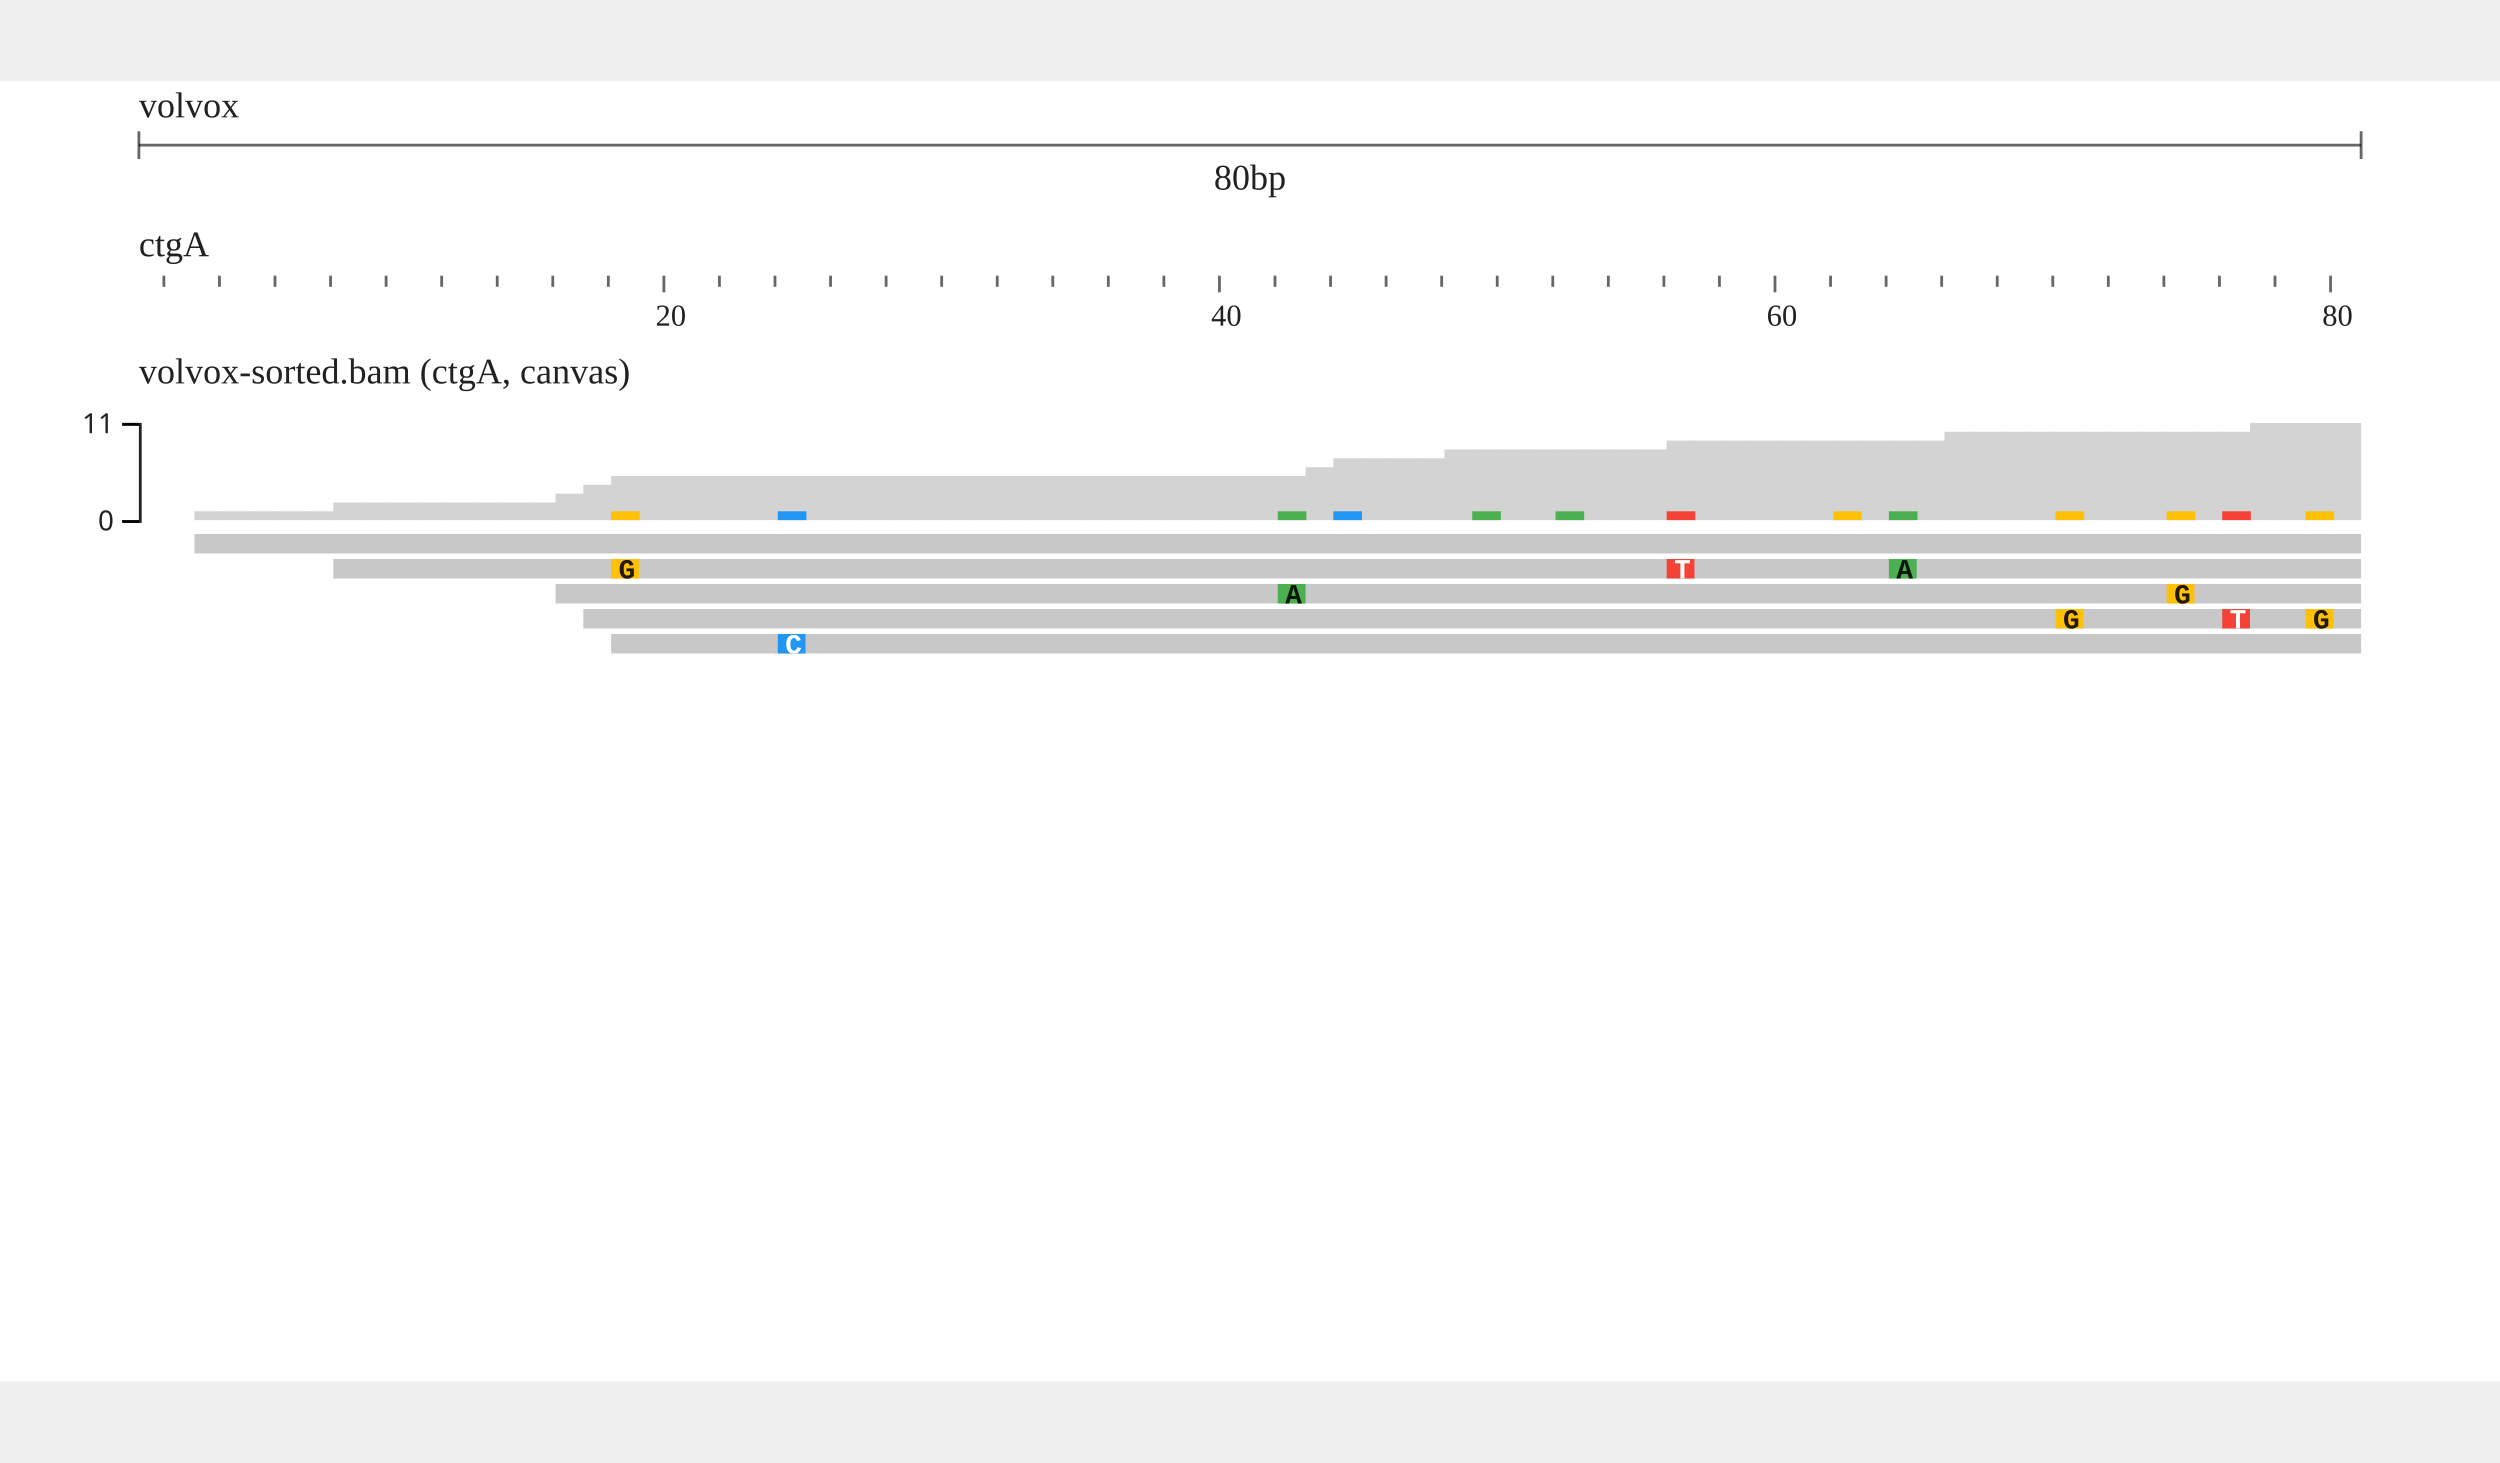
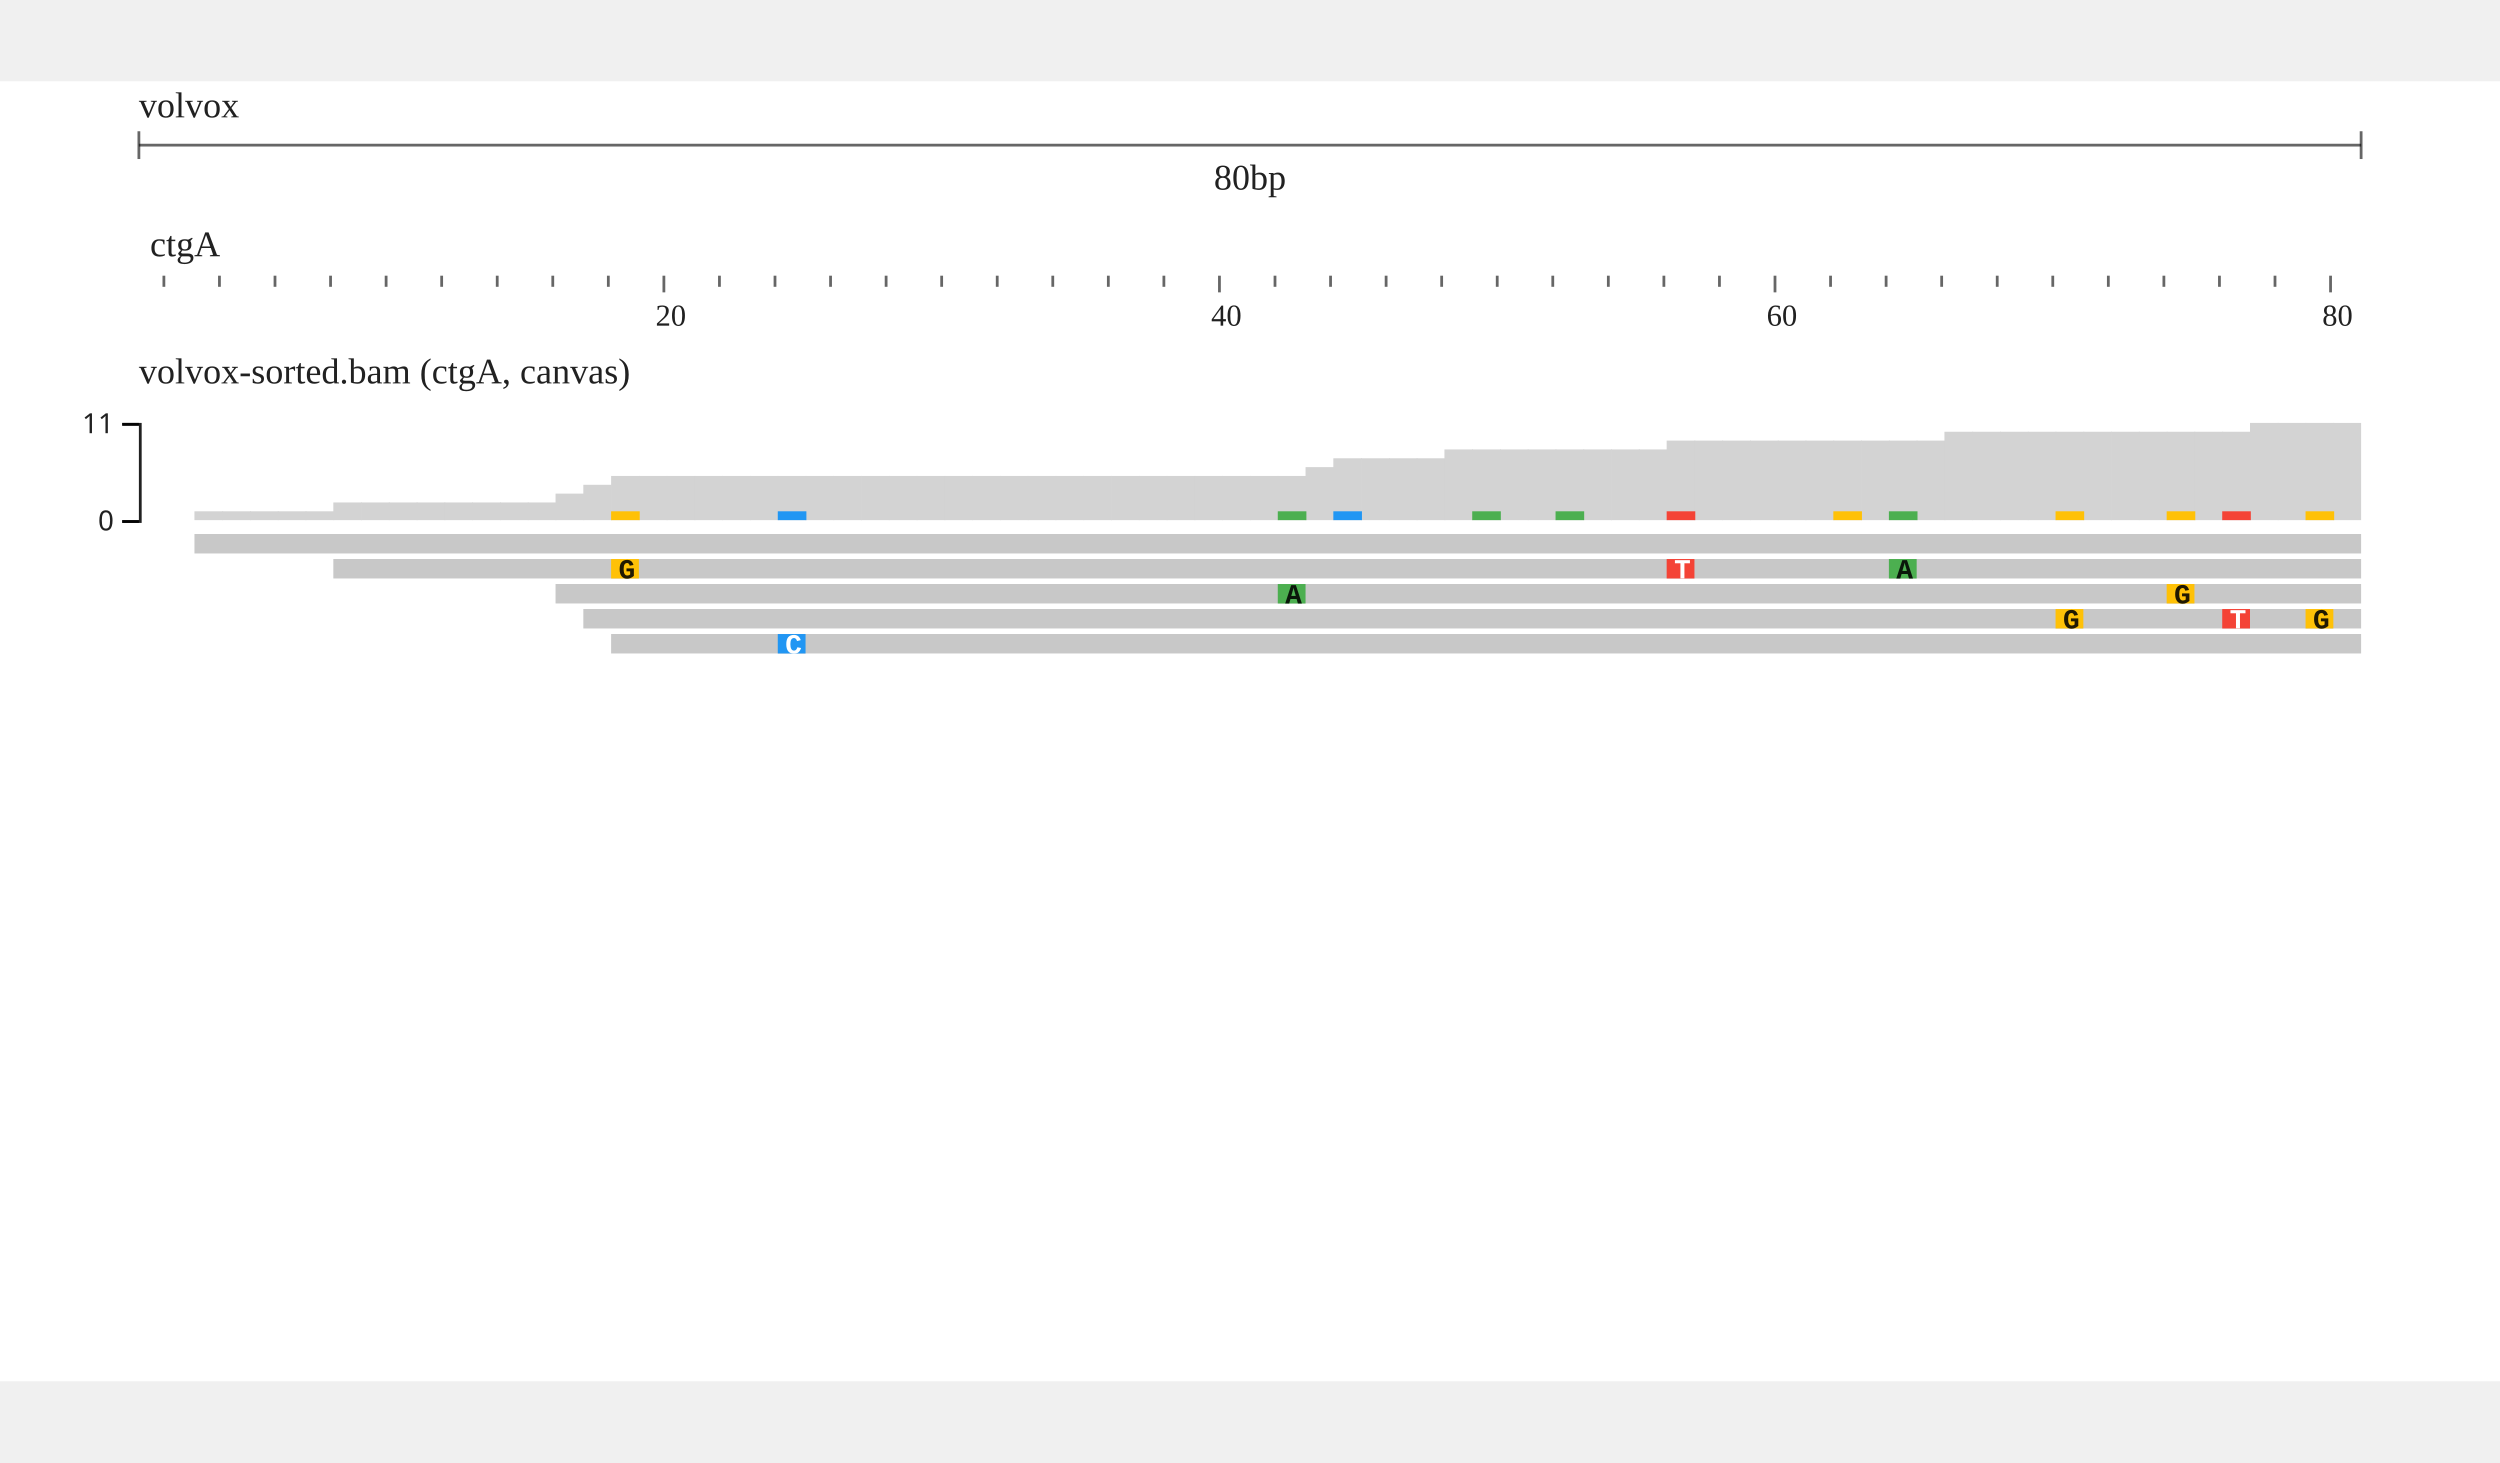
<svg xmlns="http://www.w3.org/2000/svg" width="800" height="468" viewBox="0,0,900,468">
  <rect width="900" height="468" fill="#fff" />
  <g transform="translate(50 0)">
    <g transform="translate(0)">
      <g id="header">
        <text x="0" y="13" font-size="13" fill="rgba(0, 0, 0, 0.87)">volvox</text>
        <g transform="translate(0 13)">
          <line x1="0" x2="800" y1="10" y2="10" stroke="rgba(0, 0, 0, 0.6)" />
          <line x1="0" x2="0" y1="5" y2="15" stroke="rgba(0, 0, 0, 0.6)" />
          <line x1="800" x2="800" y1="5" y2="15" stroke="rgba(0, 0, 0, 0.6)" />
          <text x="400" y="26" text-anchor="middle" font-size="13" fill="rgba(0, 0, 0, 0.87)">80bp</text>
        </g>
        <g transform="translate(0 50)">
-           <defs>
-             <clipPath id="clip-ruler">
-               <rect x="0" y="0" width="800" height="20" />
-             </clipPath>
-           </defs>
-           <g transform="translate(0 0)">
-             <text x="0" y="13" font-size="13" fill="rgba(0, 0, 0, 0.87)">ctgA</text>
-             <g transform="translate(0 20)" clip-path="url(#clip-ruler)">
-               <line x1="-31" x2="-31" y1="0" y2="4" stroke-width="1" stroke="rgba(0, 0, 0, 0.6)" />
-               <line x1="-11" x2="-11" y1="0" y2="6" stroke-width="1" stroke="rgba(0, 0, 0, 0.6)" />
-               <line x1="9" x2="9" y1="0" y2="4" stroke-width="1" stroke="rgba(0, 0, 0, 0.6)" />
-               <line x1="29" x2="29" y1="0" y2="4" stroke-width="1" stroke="rgba(0, 0, 0, 0.6)" />
-               <line x1="49" x2="49" y1="0" y2="4" stroke-width="1" stroke="rgba(0, 0, 0, 0.6)" />
-               <line x1="69" x2="69" y1="0" y2="4" stroke-width="1" stroke="rgba(0, 0, 0, 0.6)" />
-               <line x1="89" x2="89" y1="0" y2="4" stroke-width="1" stroke="rgba(0, 0, 0, 0.6)" />
-               <line x1="109" x2="109" y1="0" y2="4" stroke-width="1" stroke="rgba(0, 0, 0, 0.6)" />
-               <line x1="129" x2="129" y1="0" y2="4" stroke-width="1" stroke="rgba(0, 0, 0, 0.6)" />
-               <line x1="149" x2="149" y1="0" y2="4" stroke-width="1" stroke="rgba(0, 0, 0, 0.6)" />
-               <line x1="169" x2="169" y1="0" y2="4" stroke-width="1" stroke="rgba(0, 0, 0, 0.6)" />
-               <line x1="189" x2="189" y1="0" y2="6" stroke-width="1" stroke="rgba(0, 0, 0, 0.6)" />
-               <line x1="209" x2="209" y1="0" y2="4" stroke-width="1" stroke="rgba(0, 0, 0, 0.6)" />
-               <line x1="229" x2="229" y1="0" y2="4" stroke-width="1" stroke="rgba(0, 0, 0, 0.6)" />
-               <line x1="249" x2="249" y1="0" y2="4" stroke-width="1" stroke="rgba(0, 0, 0, 0.6)" />
-               <line x1="269" x2="269" y1="0" y2="4" stroke-width="1" stroke="rgba(0, 0, 0, 0.6)" />
-               <line x1="289" x2="289" y1="0" y2="4" stroke-width="1" stroke="rgba(0, 0, 0, 0.6)" />
-               <line x1="309" x2="309" y1="0" y2="4" stroke-width="1" stroke="rgba(0, 0, 0, 0.6)" />
-               <line x1="329" x2="329" y1="0" y2="4" stroke-width="1" stroke="rgba(0, 0, 0, 0.6)" />
-               <line x1="349" x2="349" y1="0" y2="4" stroke-width="1" stroke="rgba(0, 0, 0, 0.6)" />
-               <line x1="369" x2="369" y1="0" y2="4" stroke-width="1" stroke="rgba(0, 0, 0, 0.6)" />
-               <line x1="389" x2="389" y1="0" y2="6" stroke-width="1" stroke="rgba(0, 0, 0, 0.6)" />
-               <line x1="409" x2="409" y1="0" y2="4" stroke-width="1" stroke="rgba(0, 0, 0, 0.6)" />
-               <line x1="429" x2="429" y1="0" y2="4" stroke-width="1" stroke="rgba(0, 0, 0, 0.6)" />
-               <line x1="449" x2="449" y1="0" y2="4" stroke-width="1" stroke="rgba(0, 0, 0, 0.6)" />
-               <line x1="469" x2="469" y1="0" y2="4" stroke-width="1" stroke="rgba(0, 0, 0, 0.6)" />
-               <line x1="489" x2="489" y1="0" y2="4" stroke-width="1" stroke="rgba(0, 0, 0, 0.6)" />
-               <line x1="509" x2="509" y1="0" y2="4" stroke-width="1" stroke="rgba(0, 0, 0, 0.6)" />
-               <line x1="529" x2="529" y1="0" y2="4" stroke-width="1" stroke="rgba(0, 0, 0, 0.6)" />
-               <line x1="549" x2="549" y1="0" y2="4" stroke-width="1" stroke="rgba(0, 0, 0, 0.6)" />
-               <line x1="569" x2="569" y1="0" y2="4" stroke-width="1" stroke="rgba(0, 0, 0, 0.6)" />
-               <line x1="589" x2="589" y1="0" y2="6" stroke-width="1" stroke="rgba(0, 0, 0, 0.6)" />
-               <line x1="609" x2="609" y1="0" y2="4" stroke-width="1" stroke="rgba(0, 0, 0, 0.6)" />
-               <line x1="629" x2="629" y1="0" y2="4" stroke-width="1" stroke="rgba(0, 0, 0, 0.6)" />
-               <line x1="649" x2="649" y1="0" y2="4" stroke-width="1" stroke="rgba(0, 0, 0, 0.6)" />
-               <line x1="669" x2="669" y1="0" y2="4" stroke-width="1" stroke="rgba(0, 0, 0, 0.6)" />
-               <line x1="689" x2="689" y1="0" y2="4" stroke-width="1" stroke="rgba(0, 0, 0, 0.6)" />
-               <line x1="709" x2="709" y1="0" y2="4" stroke-width="1" stroke="rgba(0, 0, 0, 0.6)" />
-               <line x1="729" x2="729" y1="0" y2="4" stroke-width="1" stroke="rgba(0, 0, 0, 0.6)" />
-               <line x1="749" x2="749" y1="0" y2="4" stroke-width="1" stroke="rgba(0, 0, 0, 0.6)" />
-               <line x1="769" x2="769" y1="0" y2="4" stroke-width="1" stroke="rgba(0, 0, 0, 0.6)" />
-               <line x1="789" x2="789" y1="0" y2="6" stroke-width="1" stroke="rgba(0, 0, 0, 0.6)" />
-               <line x1="809" x2="809" y1="0" y2="4" stroke-width="1" stroke="rgba(0, 0, 0, 0.6)" />
-               <line x1="829" x2="829" y1="0" y2="4" stroke-width="1" stroke="rgba(0, 0, 0, 0.6)" />
-               <text x="-14" y="18" font-size="11" fill="rgba(0, 0, 0, 0.87)">0</text>
-               <text x="186" y="18" font-size="11" fill="rgba(0, 0, 0, 0.87)">20</text>
-               <text x="386" y="18" font-size="11" fill="rgba(0, 0, 0, 0.87)">40</text>
-               <text x="586" y="18" font-size="11" fill="rgba(0, 0, 0, 0.87)">60</text>
-               <text x="786" y="18" font-size="11" fill="rgba(0, 0, 0, 0.87)">80</text>
+           <g>
+             <defs>
+               <clipPath id="clip-{volvox}ctgA:1.1..80.10000000000001-0">
+                 <rect x="0" y="0" width="800" height="100" />
+               </clipPath>
+             </defs>
+             <g transform="translate(0 0)">
+               <g clip-path="url(#clip-{volvox}ctgA:1.1..80.10000000000001-0)">
+                 <text x="4" y="13" font-size="13" fill="rgba(0, 0, 0, 0.87)">ctgA</text>
+                 <g transform="translate(0 20)">
+                   <line x1="-31" x2="-31" y1="0" y2="4" stroke-width="1" stroke="rgba(0, 0, 0, 0.6)" />
+                   <line x1="-11" x2="-11" y1="0" y2="6" stroke-width="1" stroke="rgba(0, 0, 0, 0.6)" />
+                   <line x1="9" x2="9" y1="0" y2="4" stroke-width="1" stroke="rgba(0, 0, 0, 0.6)" />
+                   <line x1="29" x2="29" y1="0" y2="4" stroke-width="1" stroke="rgba(0, 0, 0, 0.6)" />
+                   <line x1="49" x2="49" y1="0" y2="4" stroke-width="1" stroke="rgba(0, 0, 0, 0.6)" />
+                   <line x1="69" x2="69" y1="0" y2="4" stroke-width="1" stroke="rgba(0, 0, 0, 0.6)" />
+                   <line x1="89" x2="89" y1="0" y2="4" stroke-width="1" stroke="rgba(0, 0, 0, 0.6)" />
+                   <line x1="109" x2="109" y1="0" y2="4" stroke-width="1" stroke="rgba(0, 0, 0, 0.6)" />
+                   <line x1="129" x2="129" y1="0" y2="4" stroke-width="1" stroke="rgba(0, 0, 0, 0.6)" />
+                   <line x1="149" x2="149" y1="0" y2="4" stroke-width="1" stroke="rgba(0, 0, 0, 0.6)" />
+                   <line x1="169" x2="169" y1="0" y2="4" stroke-width="1" stroke="rgba(0, 0, 0, 0.6)" />
+                   <line x1="189" x2="189" y1="0" y2="6" stroke-width="1" stroke="rgba(0, 0, 0, 0.6)" />
+                   <line x1="209" x2="209" y1="0" y2="4" stroke-width="1" stroke="rgba(0, 0, 0, 0.6)" />
+                   <line x1="229" x2="229" y1="0" y2="4" stroke-width="1" stroke="rgba(0, 0, 0, 0.6)" />
+                   <line x1="249" x2="249" y1="0" y2="4" stroke-width="1" stroke="rgba(0, 0, 0, 0.6)" />
+                   <line x1="269" x2="269" y1="0" y2="4" stroke-width="1" stroke="rgba(0, 0, 0, 0.6)" />
+                   <line x1="289" x2="289" y1="0" y2="4" stroke-width="1" stroke="rgba(0, 0, 0, 0.6)" />
+                   <line x1="309" x2="309" y1="0" y2="4" stroke-width="1" stroke="rgba(0, 0, 0, 0.6)" />
+                   <line x1="329" x2="329" y1="0" y2="4" stroke-width="1" stroke="rgba(0, 0, 0, 0.6)" />
+                   <line x1="349" x2="349" y1="0" y2="4" stroke-width="1" stroke="rgba(0, 0, 0, 0.6)" />
+                   <line x1="369" x2="369" y1="0" y2="4" stroke-width="1" stroke="rgba(0, 0, 0, 0.6)" />
+                   <line x1="389" x2="389" y1="0" y2="6" stroke-width="1" stroke="rgba(0, 0, 0, 0.6)" />
+                   <line x1="409" x2="409" y1="0" y2="4" stroke-width="1" stroke="rgba(0, 0, 0, 0.6)" />
+                   <line x1="429" x2="429" y1="0" y2="4" stroke-width="1" stroke="rgba(0, 0, 0, 0.6)" />
+                   <line x1="449" x2="449" y1="0" y2="4" stroke-width="1" stroke="rgba(0, 0, 0, 0.6)" />
+                   <line x1="469" x2="469" y1="0" y2="4" stroke-width="1" stroke="rgba(0, 0, 0, 0.6)" />
+                   <line x1="489" x2="489" y1="0" y2="4" stroke-width="1" stroke="rgba(0, 0, 0, 0.6)" />
+                   <line x1="509" x2="509" y1="0" y2="4" stroke-width="1" stroke="rgba(0, 0, 0, 0.6)" />
+                   <line x1="529" x2="529" y1="0" y2="4" stroke-width="1" stroke="rgba(0, 0, 0, 0.6)" />
+                   <line x1="549" x2="549" y1="0" y2="4" stroke-width="1" stroke="rgba(0, 0, 0, 0.6)" />
+                   <line x1="569" x2="569" y1="0" y2="4" stroke-width="1" stroke="rgba(0, 0, 0, 0.6)" />
+                   <line x1="589" x2="589" y1="0" y2="6" stroke-width="1" stroke="rgba(0, 0, 0, 0.6)" />
+                   <line x1="609" x2="609" y1="0" y2="4" stroke-width="1" stroke="rgba(0, 0, 0, 0.6)" />
+                   <line x1="629" x2="629" y1="0" y2="4" stroke-width="1" stroke="rgba(0, 0, 0, 0.6)" />
+                   <line x1="649" x2="649" y1="0" y2="4" stroke-width="1" stroke="rgba(0, 0, 0, 0.6)" />
+                   <line x1="669" x2="669" y1="0" y2="4" stroke-width="1" stroke="rgba(0, 0, 0, 0.6)" />
+                   <line x1="689" x2="689" y1="0" y2="4" stroke-width="1" stroke="rgba(0, 0, 0, 0.6)" />
+                   <line x1="709" x2="709" y1="0" y2="4" stroke-width="1" stroke="rgba(0, 0, 0, 0.6)" />
+                   <line x1="729" x2="729" y1="0" y2="4" stroke-width="1" stroke="rgba(0, 0, 0, 0.6)" />
+                   <line x1="749" x2="749" y1="0" y2="4" stroke-width="1" stroke="rgba(0, 0, 0, 0.6)" />
+                   <line x1="769" x2="769" y1="0" y2="4" stroke-width="1" stroke="rgba(0, 0, 0, 0.6)" />
+                   <line x1="789" x2="789" y1="0" y2="6" stroke-width="1" stroke="rgba(0, 0, 0, 0.6)" />
+                   <line x1="809" x2="809" y1="0" y2="4" stroke-width="1" stroke="rgba(0, 0, 0, 0.6)" />
+                   <line x1="829" x2="829" y1="0" y2="4" stroke-width="1" stroke="rgba(0, 0, 0, 0.6)" />
+                   <text x="-14" y="18" font-size="11" fill="rgba(0, 0, 0, 0.87)">0</text>
+                   <text x="186" y="18" font-size="11" fill="rgba(0, 0, 0, 0.87)">20</text>
+                   <text x="386" y="18" font-size="11" fill="rgba(0, 0, 0, 0.87)">40</text>
+                   <text x="586" y="18" font-size="11" fill="rgba(0, 0, 0, 0.87)">60</text>
+                   <text x="786" y="18" font-size="11" fill="rgba(0, 0, 0, 0.87)">80</text>
+                 </g>
+               </g>
            </g>
          </g>
        </g>
      </g>
    </g>
    <g transform="translate(0 100)">
      <g transform="translate(0 18)">
        <g>
          <g id="snpcov">
            <defs>
              <clipPath id="clip-jest-0">
                <rect x="0" y="0" width="800" height="45" />
              </clipPath>
            </defs>
            <g transform="translate(0 0)">
              <g clip-path="url(#clip-jest-0)">
                <g>
                  <defs />
                  <g>
                    <g>
                      <rect fill="lightgrey" stroke="none" x="20" y="36.818" width="10.3" height="3.182" />
                      <rect fill="lightgrey" stroke="none" x="30" y="36.818" width="10.3" height="3.182" />
                      <rect fill="lightgrey" stroke="none" x="40" y="36.818" width="10.3" height="3.182" />
                      <rect fill="lightgrey" stroke="none" x="50" y="36.818" width="10.3" height="3.182" />
                      <rect fill="lightgrey" stroke="none" x="60" y="36.818" width="10.3" height="3.182" />
                      <rect fill="lightgrey" stroke="none" x="70" y="33.636" width="10.3" height="6.364" />
                      <rect fill="lightgrey" stroke="none" x="80" y="33.636" width="10.3" height="6.364" />
                      <rect fill="lightgrey" stroke="none" x="90" y="33.636" width="10.3" height="6.364" />
                      <rect fill="lightgrey" stroke="none" x="100" y="33.636" width="10.3" height="6.364" />
                      <rect fill="lightgrey" stroke="none" x="110" y="33.636" width="10.3" height="6.364" />
                      <rect fill="lightgrey" stroke="none" x="120" y="33.636" width="10.3" height="6.364" />
                      <rect fill="lightgrey" stroke="none" x="130" y="33.636" width="10.3" height="6.364" />
                      <rect fill="lightgrey" stroke="none" x="140" y="33.636" width="10.3" height="6.364" />
                      <rect fill="lightgrey" stroke="none" x="150" y="30.455" width="10.3" height="9.545" />
                      <rect fill="lightgrey" stroke="none" x="160" y="27.273" width="10.3" height="12.727" />
                      <rect fill="lightgrey" stroke="none" x="170" y="24.091" width="10.3" height="15.909" />
                      <rect fill="lightgrey" stroke="none" x="180" y="24.091" width="10.3" height="15.909" />
                      <rect fill="lightgrey" stroke="none" x="190" y="24.091" width="10.3" height="15.909" />
                      <rect fill="lightgrey" stroke="none" x="200" y="24.091" width="10.3" height="15.909" />
                      <rect fill="lightgrey" stroke="none" x="210" y="24.091" width="10.3" height="15.909" />
                      <rect fill="lightgrey" stroke="none" x="220" y="24.091" width="10.3" height="15.909" />
                      <rect fill="lightgrey" stroke="none" x="230" y="24.091" width="10.3" height="15.909" />
                      <rect fill="lightgrey" stroke="none" x="240" y="24.091" width="10.3" height="15.909" />
                      <rect fill="lightgrey" stroke="none" x="250" y="24.091" width="10.3" height="15.909" />
                      <rect fill="lightgrey" stroke="none" x="260" y="24.091" width="10.3" height="15.909" />
                      <rect fill="lightgrey" stroke="none" x="270" y="24.091" width="10.3" height="15.909" />
                      <rect fill="lightgrey" stroke="none" x="280" y="24.091" width="10.3" height="15.909" />
                      <rect fill="lightgrey" stroke="none" x="290" y="24.091" width="10.3" height="15.909" />
                      <rect fill="lightgrey" stroke="none" x="300" y="24.091" width="10.3" height="15.909" />
                      <rect fill="lightgrey" stroke="none" x="310" y="24.091" width="10.3" height="15.909" />
                      <rect fill="lightgrey" stroke="none" x="320" y="24.091" width="10.3" height="15.909" />
                      <rect fill="lightgrey" stroke="none" x="330" y="24.091" width="10.3" height="15.909" />
                      <rect fill="lightgrey" stroke="none" x="340" y="24.091" width="10.3" height="15.909" />
                      <rect fill="lightgrey" stroke="none" x="350" y="24.091" width="10.3" height="15.909" />
                      <rect fill="lightgrey" stroke="none" x="360" y="24.091" width="10.3" height="15.909" />
                      <rect fill="lightgrey" stroke="none" x="370" y="24.091" width="10.3" height="15.909" />
                      <rect fill="lightgrey" stroke="none" x="380" y="24.091" width="10.3" height="15.909" />
                      <rect fill="lightgrey" stroke="none" x="390" y="24.091" width="10.3" height="15.909" />
                      <rect fill="lightgrey" stroke="none" x="400" y="24.091" width="10.3" height="15.909" />
                      <rect fill="lightgrey" stroke="none" x="410" y="24.091" width="10.3" height="15.909" />
                      <rect fill="lightgrey" stroke="none" x="420" y="20.909" width="10.3" height="19.091" />
                      <rect fill="lightgrey" stroke="none" x="430" y="17.727" width="10.3" height="22.273" />
                      <rect fill="lightgrey" stroke="none" x="440" y="17.727" width="10.3" height="22.273" />
                      <rect fill="lightgrey" stroke="none" x="450" y="17.727" width="10.3" height="22.273" />
                      <rect fill="lightgrey" stroke="none" x="460" y="17.727" width="10.3" height="22.273" />
                      <rect fill="lightgrey" stroke="none" x="470" y="14.545" width="10.3" height="25.455" />
                      <rect fill="lightgrey" stroke="none" x="480" y="14.545" width="10.3" height="25.455" />
                      <rect fill="lightgrey" stroke="none" x="490" y="14.545" width="10.3" height="25.455" />
                      <rect fill="lightgrey" stroke="none" x="500" y="14.545" width="10.3" height="25.455" />
                      <rect fill="lightgrey" stroke="none" x="510" y="14.545" width="10.3" height="25.455" />
                      <rect fill="lightgrey" stroke="none" x="520" y="14.545" width="10.3" height="25.455" />
                      <rect fill="lightgrey" stroke="none" x="530" y="14.545" width="10.3" height="25.455" />
                      <rect fill="lightgrey" stroke="none" x="540" y="14.545" width="10.3" height="25.455" />
                      <rect fill="lightgrey" stroke="none" x="550" y="11.364" width="10.3" height="28.636" />
                      <rect fill="lightgrey" stroke="none" x="560" y="11.364" width="10.3" height="28.636" />
                      <rect fill="lightgrey" stroke="none" x="570" y="11.364" width="10.3" height="28.636" />
                      <rect fill="lightgrey" stroke="none" x="580" y="11.364" width="10.3" height="28.636" />
                      <rect fill="lightgrey" stroke="none" x="590" y="11.364" width="10.3" height="28.636" />
                      <rect fill="lightgrey" stroke="none" x="600" y="11.364" width="10.3" height="28.636" />
                      <rect fill="lightgrey" stroke="none" x="610" y="11.364" width="10.3" height="28.636" />
                      <rect fill="lightgrey" stroke="none" x="620" y="11.364" width="10.3" height="28.636" />
                      <rect fill="lightgrey" stroke="none" x="630" y="11.364" width="10.3" height="28.636" />
                      <rect fill="lightgrey" stroke="none" x="640" y="11.364" width="10.3" height="28.636" />
                      <rect fill="lightgrey" stroke="none" x="650" y="8.182" width="10.3" height="31.818" />
                      <rect fill="lightgrey" stroke="none" x="660" y="8.182" width="10.3" height="31.818" />
                      <rect fill="lightgrey" stroke="none" x="670" y="8.182" width="10.3" height="31.818" />
                      <rect fill="lightgrey" stroke="none" x="680" y="8.182" width="10.3" height="31.818" />
                      <rect fill="lightgrey" stroke="none" x="690" y="8.182" width="10.3" height="31.818" />
                      <rect fill="lightgrey" stroke="none" x="700" y="8.182" width="10.3" height="31.818" />
                      <rect fill="lightgrey" stroke="none" x="710" y="8.182" width="10.3" height="31.818" />
                      <rect fill="lightgrey" stroke="none" x="720" y="8.182" width="10.3" height="31.818" />
                      <rect fill="lightgrey" stroke="none" x="730" y="8.182" width="10.3" height="31.818" />
                      <rect fill="lightgrey" stroke="none" x="740" y="8.182" width="10.3" height="31.818" />
                      <rect fill="lightgrey" stroke="none" x="750" y="8.182" width="10.3" height="31.818" />
                      <rect fill="lightgrey" stroke="none" x="760" y="5" width="10.3" height="35" />
                      <rect fill="lightgrey" stroke="none" x="770" y="5" width="10.3" height="35" />
                      <rect fill="lightgrey" stroke="none" x="780" y="5" width="10.3" height="35" />
                      <rect fill="lightgrey" stroke="none" x="790" y="5" width="10.3" height="35" />
                      <rect fill="lightgrey" stroke="none" x="800" y="5" width="10.3" height="35" />
                      <rect fill="#ffc107" stroke="none" x="170" y="36.818" width="10.3" height="3.182" />
                      <rect fill="#2196f3" stroke="none" x="230" y="36.818" width="10.3" height="3.182" />
                      <rect fill="#4caf50" stroke="none" x="410" y="36.818" width="10.3" height="3.182" />
                      <rect fill="#2196f3" stroke="none" x="430" y="36.818" width="10.3" height="3.182" />
                      <rect fill="#4caf50" stroke="none" x="480" y="36.818" width="10.3" height="3.182" />
                      <rect fill="#4caf50" stroke="none" x="510" y="36.818" width="10.3" height="3.182" />
                      <rect fill="#f44336" stroke="none" x="550" y="36.818" width="10.3" height="3.182" />
                      <rect fill="#ffc107" stroke="none" x="610" y="36.818" width="10.3" height="3.182" />
                      <rect fill="#4caf50" stroke="none" x="630" y="36.818" width="10.3" height="3.182" />
                      <rect fill="#ffc107" stroke="none" x="690" y="36.818" width="10.3" height="3.182" />
                      <rect fill="#ffc107" stroke="none" x="730" y="36.818" width="10.3" height="3.182" />
                      <rect fill="#f44336" stroke="none" x="750" y="36.818" width="10.3" height="3.182" />
                      <rect fill="#ffc107" stroke="none" x="780" y="36.818" width="10.3" height="3.182" />
                    </g>
                  </g>
                </g>
              </g>
            </g>
          </g>
          <g transform="translate(0)">
            <g fill="none" font-size="10" font-family="sans-serif" text-anchor="end" stroke-width="1">
              <path stroke="rgba(0, 0, 0, 0.87)" d="M-6,40.5H0.5V5.5H-6" />
              <g opacity="1" transform="translate(0,40)">
                <line stroke="rgba(0, 0, 0, 0.87)" x2="-6" y1="0.5" y2="0.5" />
                <text style="stroke:#fff;stroke-width:2" fill="rgba(0, 0, 0, 0.87)" dy="0.32em" x="-9" y="0.5">0</text>
                <text fill="rgba(0, 0, 0, 0.87)" dy="0.32em" x="-9" y="0.5">0</text>
              </g>
              <g opacity="1" transform="translate(0,5)">
                <line stroke="rgba(0, 0, 0, 0.87)" x2="-6" y1="0.5" y2="0.5" />
                <text style="stroke:#fff;stroke-width:2" fill="rgba(0, 0, 0, 0.87)" dy="0.32em" x="-9" y="0.5">11</text>
                <text fill="rgba(0, 0, 0, 0.87)" dy="0.32em" x="-9" y="0.5">11</text>
              </g>
            </g>
          </g>
        </g>
        <g transform="translate(0 45)">
          <defs>
            <clipPath id="clip-jest-0">
              <rect x="0" y="0" width="800" height="205" />
            </clipPath>
          </defs>
          <g transform="translate(0 0)">
            <g clip-path="url(#clip-jest-0)">
              <g>
                <defs />
                <g>
                  <g>
                    <path fill="#c8c8c8" stroke="none" paint-order="stroke fill markers" d=" M 20 0 L 20 7 L 1020 7 L 1025 3.5 L 1020 0 Z" />
                    <path fill="#c8c8c8" stroke="none" paint-order="stroke fill markers" d=" M 70 9 L 70 16 L 1070 16 L 1075 12.5 L 1070 9 Z" />
                    <rect fill="#ffc107" stroke="none" x="170" y="9" width="10" height="7" />
                    <text fill="rgb(0,0,0)" stroke="none" font-family="Courier New,monospace" font-size="10px" font-style="normal" font-weight="bold" text-decoration="normal" x="172.672" y="16" text-anchor="start" dominant-baseline="alphabetic" fill-opacity="0.87">G</text>
                    <rect fill="#f44336" stroke="none" x="550" y="9" width="10" height="7" />
                    <text fill="#fff" stroke="none" font-family="Courier New,monospace" font-size="10px" font-style="normal" font-weight="bold" text-decoration="normal" x="552.672" y="16" text-anchor="start" dominant-baseline="alphabetic">T</text>
                    <rect fill="#4caf50" stroke="none" x="630" y="9" width="10" height="7" />
                    <text fill="rgb(0,0,0)" stroke="none" font-family="Courier New,monospace" font-size="10px" font-style="normal" font-weight="bold" text-decoration="normal" x="632.672" y="16" text-anchor="start" dominant-baseline="alphabetic" fill-opacity="0.87">A</text>
                    <text fill="#fff" stroke="none" font-family="Courier New,monospace" font-size="10px" font-style="normal" font-weight="bold" text-decoration="normal" x="832.672" y="16" text-anchor="start" dominant-baseline="alphabetic">C</text>
                    <path fill="#c8c8c8" stroke="none" paint-order="stroke fill markers" d=" M 150 18 L 150 25 L 1150 25 L 1155 21.5 L 1150 18 Z" />
                    <rect fill="#4caf50" stroke="none" x="410" y="18" width="10" height="7" />
                    <text fill="rgb(0,0,0)" stroke="none" font-family="Courier New,monospace" font-size="10px" font-style="normal" font-weight="bold" text-decoration="normal" x="412.672" y="25" text-anchor="start" dominant-baseline="alphabetic" fill-opacity="0.87">A</text>
                    <rect fill="#ffc107" stroke="none" x="730" y="18" width="10" height="7" />
                    <text fill="rgb(0,0,0)" stroke="none" font-family="Courier New,monospace" font-size="10px" font-style="normal" font-weight="bold" text-decoration="normal" x="732.672" y="25" text-anchor="start" dominant-baseline="alphabetic" fill-opacity="0.87">G</text>
                    <text fill="rgb(0,0,0)" stroke="none" font-family="Courier New,monospace" font-size="10px" font-style="normal" font-weight="bold" text-decoration="normal" x="1032.672" y="25" text-anchor="start" dominant-baseline="alphabetic" fill-opacity="0.87">A</text>
                    <path fill="#c8c8c8" stroke="none" paint-order="stroke fill markers" d=" M 160 27 L 160 34 L 1160 34 L 1165 30.5 L 1160 27 Z" />
                    <rect fill="#ffc107" stroke="none" x="690" y="27" width="10" height="7" />
                    <text fill="rgb(0,0,0)" stroke="none" font-family="Courier New,monospace" font-size="10px" font-style="normal" font-weight="bold" text-decoration="normal" x="692.672" y="34" text-anchor="start" dominant-baseline="alphabetic" fill-opacity="0.87">G</text>
                    <rect fill="#f44336" stroke="none" x="750" y="27" width="10" height="7" />
                    <text fill="#fff" stroke="none" font-family="Courier New,monospace" font-size="10px" font-style="normal" font-weight="bold" text-decoration="normal" x="752.672" y="34" text-anchor="start" dominant-baseline="alphabetic">T</text>
                    <rect fill="#ffc107" stroke="none" x="780" y="27" width="10" height="7" />
                    <text fill="rgb(0,0,0)" stroke="none" font-family="Courier New,monospace" font-size="10px" font-style="normal" font-weight="bold" text-decoration="normal" x="782.672" y="34" text-anchor="start" dominant-baseline="alphabetic" fill-opacity="0.87">G</text>
                    <text fill="rgb(0,0,0)" stroke="none" font-family="Courier New,monospace" font-size="10px" font-style="normal" font-weight="bold" text-decoration="normal" x="852.672" y="34" text-anchor="start" dominant-baseline="alphabetic" fill-opacity="0.87">A</text>
                    <path fill="#c8c8c8" stroke="none" paint-order="stroke fill markers" d=" M 170 36 L 170 43 L 1170 43 L 1175 39.5 L 1170 36 Z" />
                    <rect fill="#2196f3" stroke="none" x="230" y="36" width="10" height="7" />
                    <text fill="#fff" stroke="none" font-family="Courier New,monospace" font-size="10px" font-style="normal" font-weight="bold" text-decoration="normal" x="232.672" y="43" text-anchor="start" dominant-baseline="alphabetic">C</text>
                    <text fill="rgb(0,0,0)" stroke="none" font-family="Courier New,monospace" font-size="10px" font-style="normal" font-weight="bold" text-decoration="normal" x="862.672" y="43" text-anchor="start" dominant-baseline="alphabetic" fill-opacity="0.87">G</text>
                    <text fill="#fff" stroke="none" font-family="Courier New,monospace" font-size="10px" font-style="normal" font-weight="bold" text-decoration="normal" x="1112.672" y="43" text-anchor="start" dominant-baseline="alphabetic">C</text>
                    <path fill="#c8c8c8" stroke="none" paint-order="stroke fill markers" d=" M 420 45 L 420 52 L 1420 52 L 1425 48.5 L 1420 45 Z" />
                    <text fill="#fff" stroke="none" font-family="Courier New,monospace" font-size="10px" font-style="normal" font-weight="bold" text-decoration="normal" x="1042.672" y="52" text-anchor="start" dominant-baseline="alphabetic">T</text>
                    <path fill="#c8c8c8" stroke="none" paint-order="stroke fill markers" d=" M 430 54 L 430 61 L 1430 61 L 1435 57.5 L 1430 54 Z" />
                    <rect fill="#2196f3" stroke="none" x="430" y="54" width="10" height="7" />
                    <text fill="#fff" stroke="none" font-family="Courier New,monospace" font-size="10px" font-style="normal" font-weight="bold" text-decoration="normal" x="432.672" y="61" text-anchor="start" dominant-baseline="alphabetic">C</text>
                    <text fill="rgb(0,0,0)" stroke="none" font-family="Courier New,monospace" font-size="10px" font-style="normal" font-weight="bold" text-decoration="normal" x="1342.672" y="61" text-anchor="start" dominant-baseline="alphabetic" fill-opacity="0.87">A</text>
                    <path fill="#c8c8c8" stroke="none" paint-order="stroke fill markers" d=" M 470 63 L 470 70 L 1470 70 L 1475 66.5 L 1470 63 Z" />
                    <rect fill="#4caf50" stroke="none" x="480" y="63" width="10" height="7" />
                    <text fill="rgb(0,0,0)" stroke="none" font-family="Courier New,monospace" font-size="10px" font-style="normal" font-weight="bold" text-decoration="normal" x="482.672" y="70" text-anchor="start" dominant-baseline="alphabetic" fill-opacity="0.87">A</text>
                    <rect fill="#4caf50" stroke="none" x="510" y="63" width="10" height="7" />
                    <text fill="rgb(0,0,0)" stroke="none" font-family="Courier New,monospace" font-size="10px" font-style="normal" font-weight="bold" text-decoration="normal" x="512.672" y="70" text-anchor="start" dominant-baseline="alphabetic" fill-opacity="0.87">A</text>
                    <path fill="#c8c8c8" stroke="none" paint-order="stroke fill markers" d=" M 550 72 L 550 79 L 1550 79 L 1555 75.5 L 1550 72 Z" />
                    <rect fill="#ffc107" stroke="none" x="610" y="72" width="10" height="7" />
                    <text fill="rgb(0,0,0)" stroke="none" font-family="Courier New,monospace" font-size="10px" font-style="normal" font-weight="bold" text-decoration="normal" x="612.672" y="79" text-anchor="start" dominant-baseline="alphabetic" fill-opacity="0.87">G</text>
                    <path fill="#c8c8c8" stroke="none" paint-order="stroke fill markers" d=" M 650 81 L 650 88 L 1650 88 L 1655 84.5 L 1650 81 Z" />
                    <text fill="#fff" stroke="none" font-family="Courier New,monospace" font-size="10px" font-style="normal" font-weight="bold" text-decoration="normal" x="1042.672" y="88" text-anchor="start" dominant-baseline="alphabetic">C</text>
                    <path fill="#c8c8c8" stroke="none" paint-order="stroke fill markers" d=" M 760 90 L 760 97 L 1760 97 L 1765 93.5 L 1760 90 Z" />
                  </g>
                </g>
              </g>
            </g>
          </g>
        </g>
      </g>
      <g>
        <text x="0" fill="rgba(0, 0, 0, 0.87)" font-size="13" dominant-baseline="hanging">volvox-sorted.bam (ctgA, canvas)</text>
      </g>
    </g>
  </g>
</svg>
